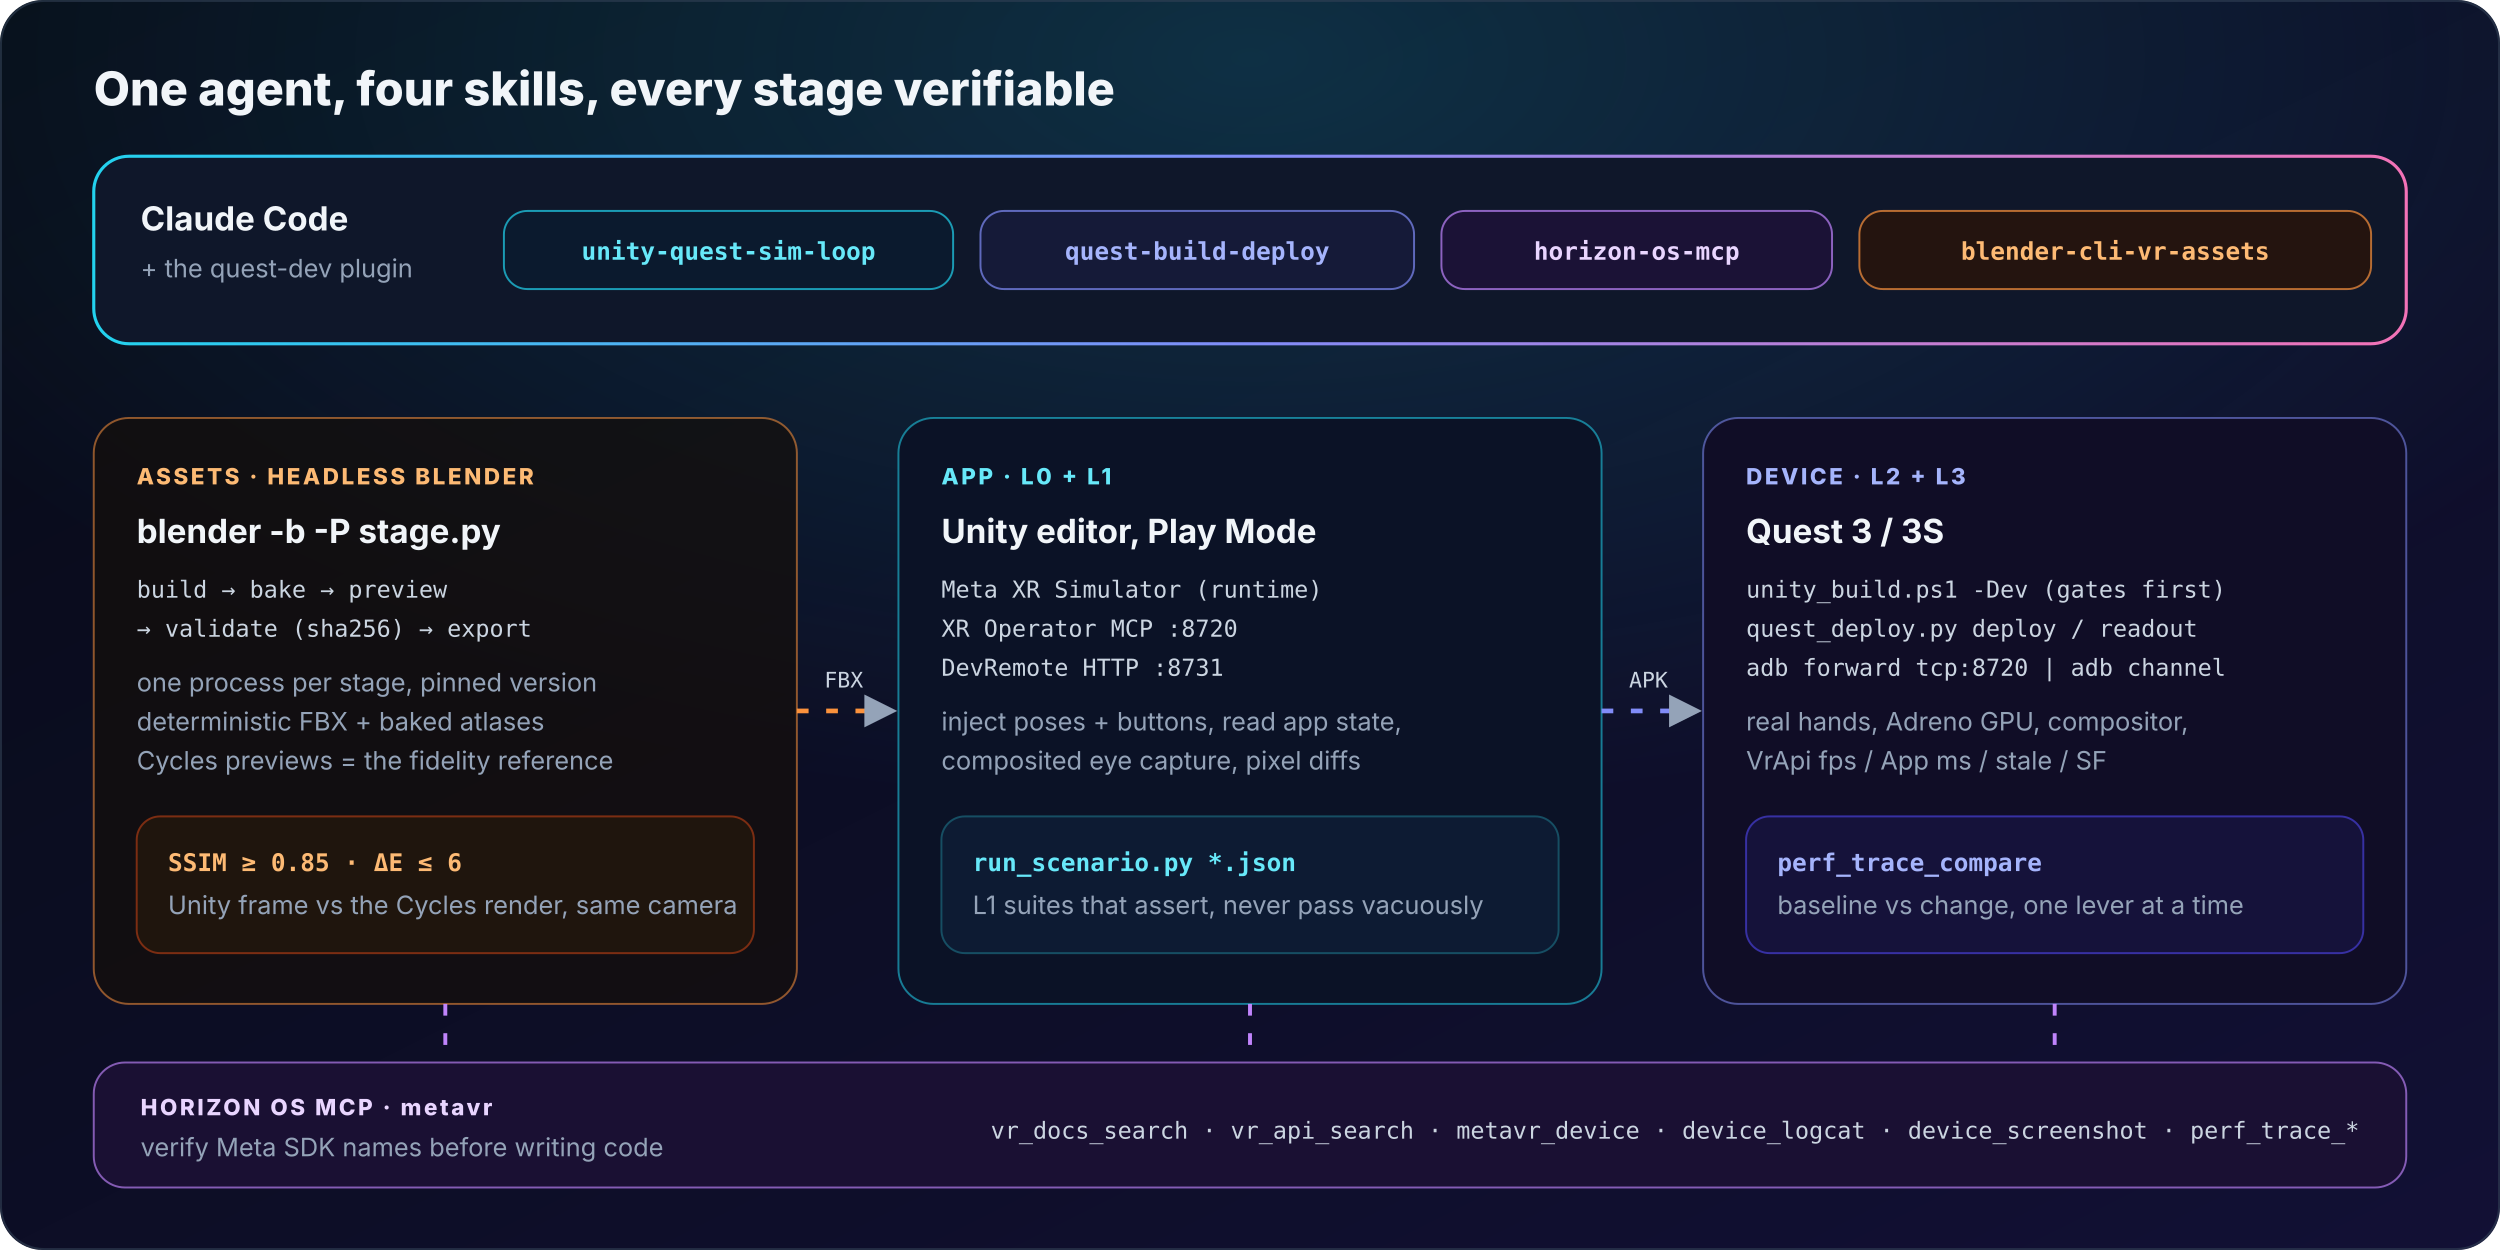
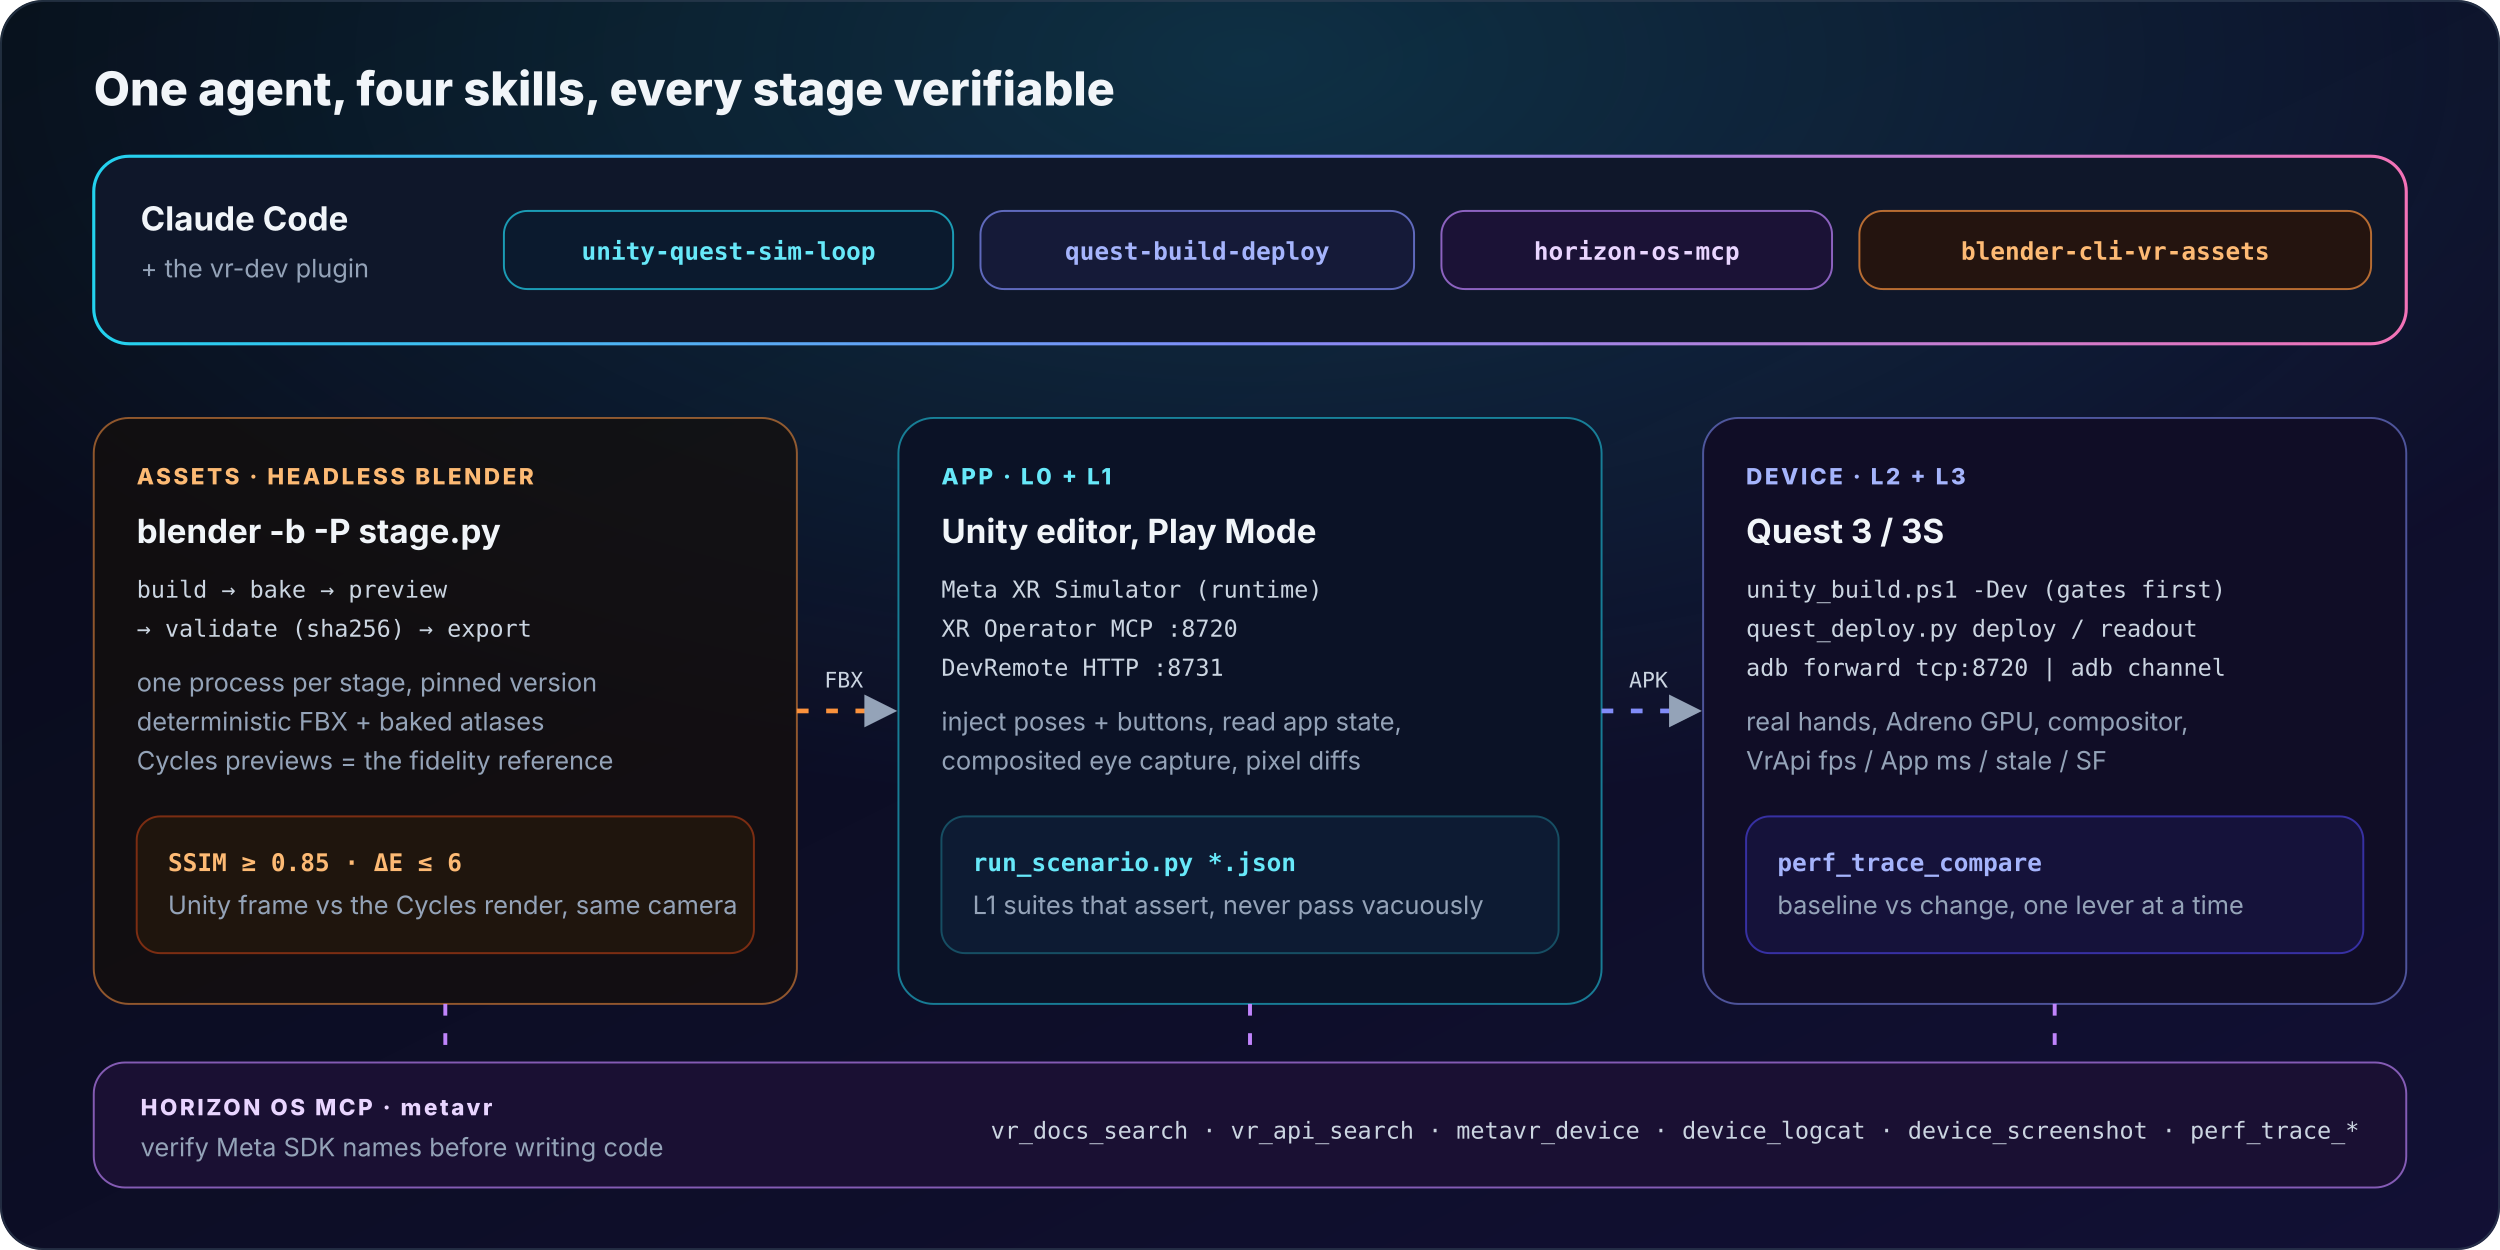
<svg xmlns="http://www.w3.org/2000/svg" viewBox="0 0 1280 640" width="1280" height="640" role="img" aria-labelledby="t d">
  <defs>
    <linearGradient id="bg" x1="0" y1="0" x2="1" y2="1">
      <stop offset="0" stop-color="#070B16" />
      <stop offset="1" stop-color="#121035" />
    </linearGradient>
    <radialGradient id="glow" cx="0.5" cy="0.05" r="0.6">
      <stop offset="0" stop-color="#22D3EE" stop-opacity="0.18" />
      <stop offset="1" stop-color="#22D3EE" stop-opacity="0" />
    </radialGradient>
    <linearGradient id="edge" x1="0" y1="0" x2="1" y2="0">
      <stop offset="0" stop-color="#22D3EE" />
      <stop offset="0.5" stop-color="#818CF8" />
      <stop offset="1" stop-color="#F472B6" />
    </linearGradient>
    <marker id="a" viewBox="0 0 10 10" refX="8" refY="5" markerWidth="7" markerHeight="7" orient="auto-start-reverse">
      <path d="M0 0 L10 5 L0 10 Z" fill="#94A3B8" />
    </marker>
    <style>
      text { font-family: 'Segoe UI', 'Inter', -apple-system, 'Helvetica Neue', Arial, sans-serif; }
      .h { font-size: 24px; font-weight: 800; fill: #F1F5F9; }
      .ct { font-size: 17px; font-weight: 700; fill: #F1F5F9; }
      .cs { font-size: 13px; fill: #94A3B8; }
      .tag { font-size: 11.5px; font-weight: 800; letter-spacing: 1.3px; }
      .m { font-family: 'Cascadia Code', 'JetBrains Mono', Consolas, Menlo, monospace; font-size: 12px; fill: #CBD5E1; }
      .chip { font-family: 'Cascadia Code', 'JetBrains Mono', Consolas, Menlo, monospace; font-size: 12.5px; font-weight: 700; }
      .flow { stroke-dasharray: 6 9; animation: dash 1.5s linear infinite; }
      @keyframes dash { to { stroke-dashoffset: -30; } }
      @media (prefers-reduced-motion: reduce) { .flow { animation: none; } }
    </style>
  </defs>
  <rect width="1280" height="640" rx="22" fill="url(#bg)" />
  <rect width="1280" height="640" rx="22" fill="url(#glow)" />
  <rect x="0.5" y="0.5" width="1279" height="639" rx="22" fill="none" stroke="#334155" stroke-opacity="0.6" />
  <text x="48" y="54" class="h">One agent, four skills, every stage verifiable</text>
  <g transform="translate(48 80)">
    <rect width="1184" height="96" rx="18" fill="#0F172A" stroke="url(#edge)" stroke-width="1.6" />
    <text x="24" y="38" class="ct">Claude Code</text>
-     <text x="24" y="62" class="cs">+ the quest-dev plugin</text>
+     <text x="24" y="62" class="cs">+ the vr-dev plugin</text>
    <g transform="translate(210 28)">
      <rect width="230" height="40" rx="12" fill="#0B1A2E" stroke="#22D3EE" stroke-opacity="0.7" />
      <text x="115" y="25" text-anchor="middle" class="chip" fill="#67E8F9">unity-quest-sim-loop</text>
      <rect x="244" width="222" height="40" rx="12" fill="#151A38" stroke="#818CF8" stroke-opacity="0.7" />
      <text x="355" y="25" text-anchor="middle" class="chip" fill="#A5B4FC">quest-build-deploy</text>
      <rect x="480" width="200" height="40" rx="12" fill="#1B1236" stroke="#C084FC" stroke-opacity="0.7" />
      <text x="580" y="25" text-anchor="middle" class="chip" fill="#E9D5FF">horizon-os-mcp</text>
      <rect x="694" width="262" height="40" rx="12" fill="#24140F" stroke="#FB923C" stroke-opacity="0.7" />
      <text x="825" y="25" text-anchor="middle" class="chip" fill="#FDBA74">blender-cli-vr-assets</text>
    </g>
  </g>
  <g transform="translate(48 214)">
    <rect width="360" height="300" rx="18" fill="#140F0B" fill-opacity="0.7" stroke="#FB923C" stroke-opacity="0.55" />
    <text x="22" y="34" class="tag" fill="#FDBA74">ASSETS · HEADLESS BLENDER</text>
    <text x="22" y="64" class="ct">blender -b -P stage.py</text>
    <text x="22" y="92" class="m">build → bake → preview</text>
    <text x="22" y="112" class="m">→ validate (sha256) → export</text>
    <text x="22" y="140" class="cs">one process per stage, pinned version</text>
    <text x="22" y="160" class="cs">deterministic FBX + baked atlases</text>
    <text x="22" y="180" class="cs">Cycles previews = the fidelity reference</text>
    <g transform="translate(22 204)">
      <rect width="316" height="70" rx="12" fill="#1F150D" stroke="#7C2D12" />
      <text x="16" y="28" class="chip" fill="#FDBA74">SSIM ≥ 0.85 · ΔE ≤ 6</text>
      <text x="16" y="50" class="cs">Unity frame vs the Cycles render, same camera</text>
    </g>
  </g>
  <g transform="translate(460 214)">
    <rect width="360" height="300" rx="18" fill="#0B1226" stroke="#22D3EE" stroke-opacity="0.55" />
    <text x="22" y="34" class="tag" fill="#67E8F9">APP · L0 + L1</text>
    <text x="22" y="64" class="ct">Unity editor, Play Mode</text>
    <text x="22" y="92" class="m">Meta XR Simulator (runtime)</text>
    <text x="22" y="112" class="m">XR Operator  MCP :8720</text>
    <text x="22" y="132" class="m">DevRemote    HTTP :8731</text>
    <text x="22" y="160" class="cs">inject poses + buttons, read app state,</text>
    <text x="22" y="180" class="cs">composited eye capture, pixel diffs</text>
    <g transform="translate(22 204)">
      <rect width="316" height="70" rx="12" fill="#0D1B33" stroke="#164E63" />
      <text x="16" y="28" class="chip" fill="#67E8F9">run_scenario.py *.json</text>
      <text x="16" y="50" class="cs">L1 suites that assert, never pass vacuously</text>
    </g>
  </g>
  <g transform="translate(872 214)">
    <rect width="360" height="300" rx="18" fill="#100D26" stroke="#818CF8" stroke-opacity="0.55" />
    <text x="22" y="34" class="tag" fill="#A5B4FC">DEVICE · L2 + L3</text>
    <text x="22" y="64" class="ct">Quest 3 / 3S</text>
    <text x="22" y="92" class="m">unity_build.ps1 -Dev  (gates first)</text>
    <text x="22" y="112" class="m">quest_deploy.py deploy / readout</text>
    <text x="22" y="132" class="m">adb forward tcp:8720 | adb channel</text>
    <text x="22" y="160" class="cs">real hands, Adreno GPU, compositor,</text>
    <text x="22" y="180" class="cs">VrApi fps / App ms / stale / SF</text>
    <g transform="translate(22 204)">
      <rect width="316" height="70" rx="12" fill="#15123A" stroke="#3730A3" />
      <text x="16" y="28" class="chip" fill="#A5B4FC">perf_trace_compare</text>
      <text x="16" y="50" class="cs">baseline vs change, one lever at a time</text>
    </g>
  </g>
  <path d="M408 364 H456" stroke="#FB923C" stroke-width="2.4" class="flow" marker-end="url(#a)" />
  <path d="M820 364 H868" stroke="#818CF8" stroke-width="2.4" class="flow" marker-end="url(#a)" />
  <text x="432" y="352" text-anchor="middle" class="m" style="font-size:11px">FBX</text>
  <text x="844" y="352" text-anchor="middle" class="m" style="font-size:11px">APK</text>
  <g transform="translate(48 544)">
    <rect width="1184" height="64" rx="16" fill="#1A1033" stroke="#C084FC" stroke-opacity="0.65" />
    <text x="24" y="27" class="tag" fill="#E9D5FF">HORIZON OS MCP · metavr</text>
    <text x="24" y="48" class="cs">verify Meta SDK names before writing code</text>
    <text x="1160" y="39" text-anchor="end" class="m">vr_docs_search · vr_api_search · metavr_device · device_logcat · device_screenshot · perf_trace_*</text>
  </g>
  <path d="M228 514 V540" stroke="#C084FC" stroke-width="2" class="flow" />
  <path d="M640 514 V540" stroke="#C084FC" stroke-width="2" class="flow" />
  <path d="M1052 514 V540" stroke="#C084FC" stroke-width="2" class="flow" />
</svg>
